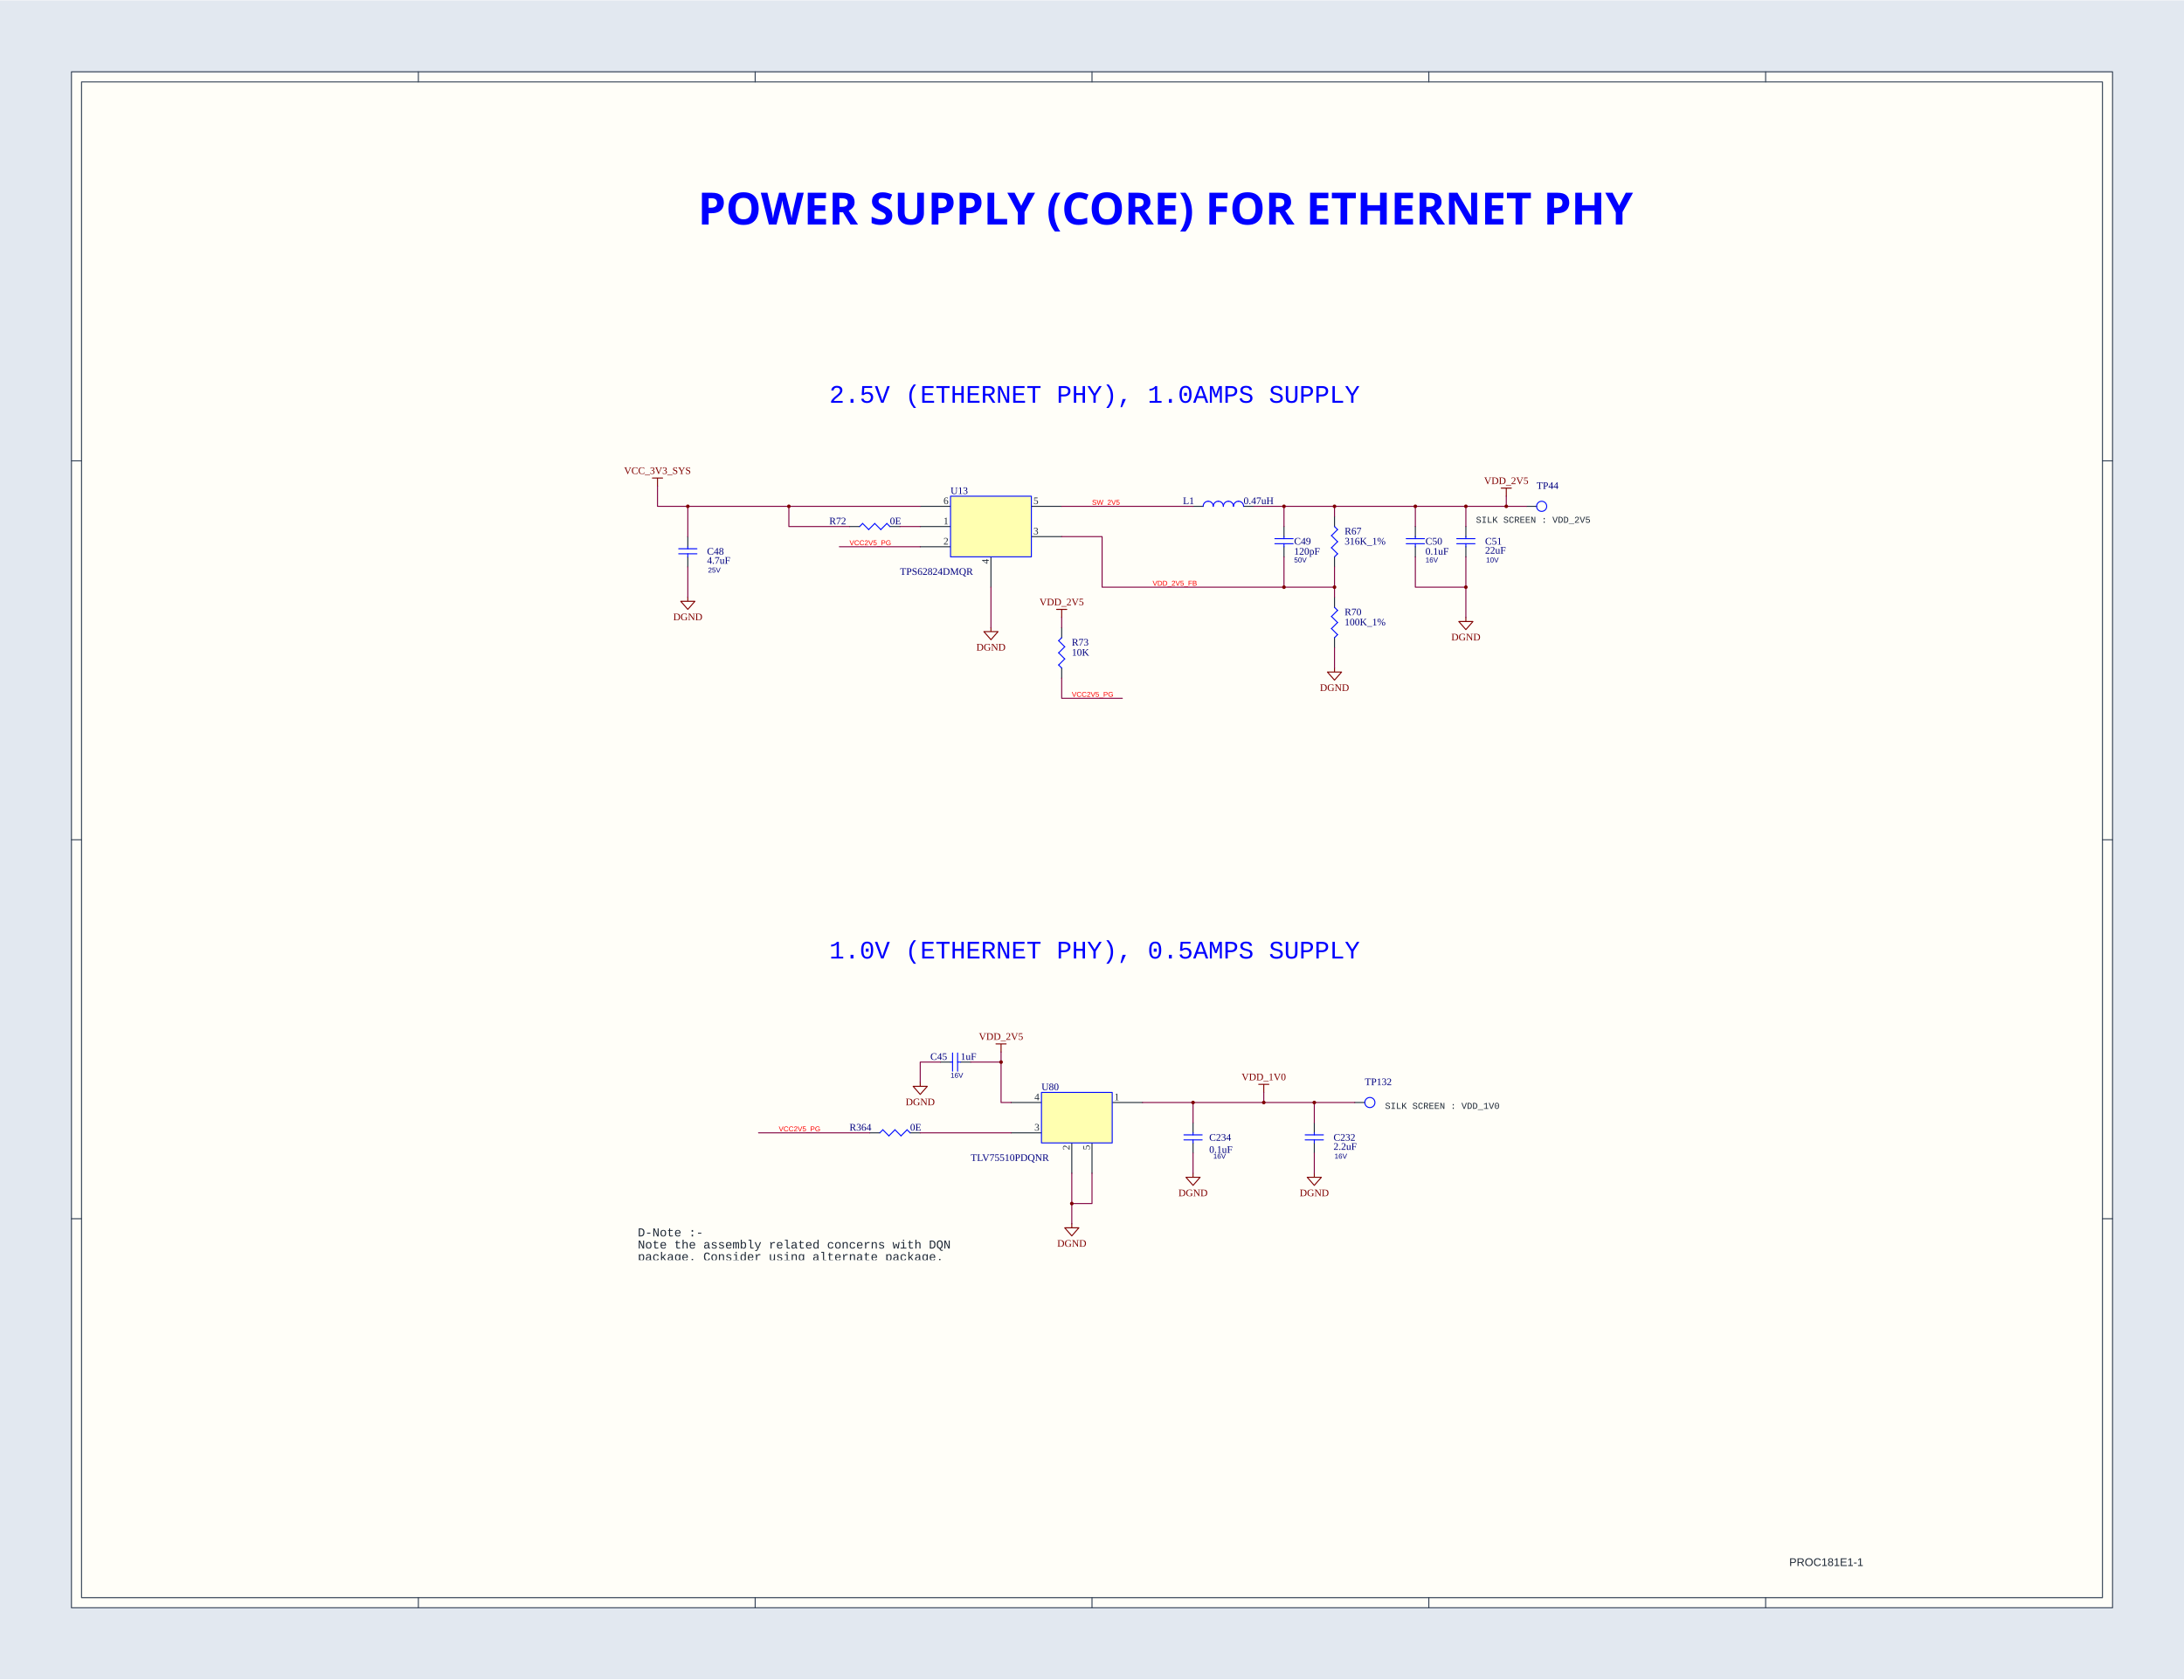
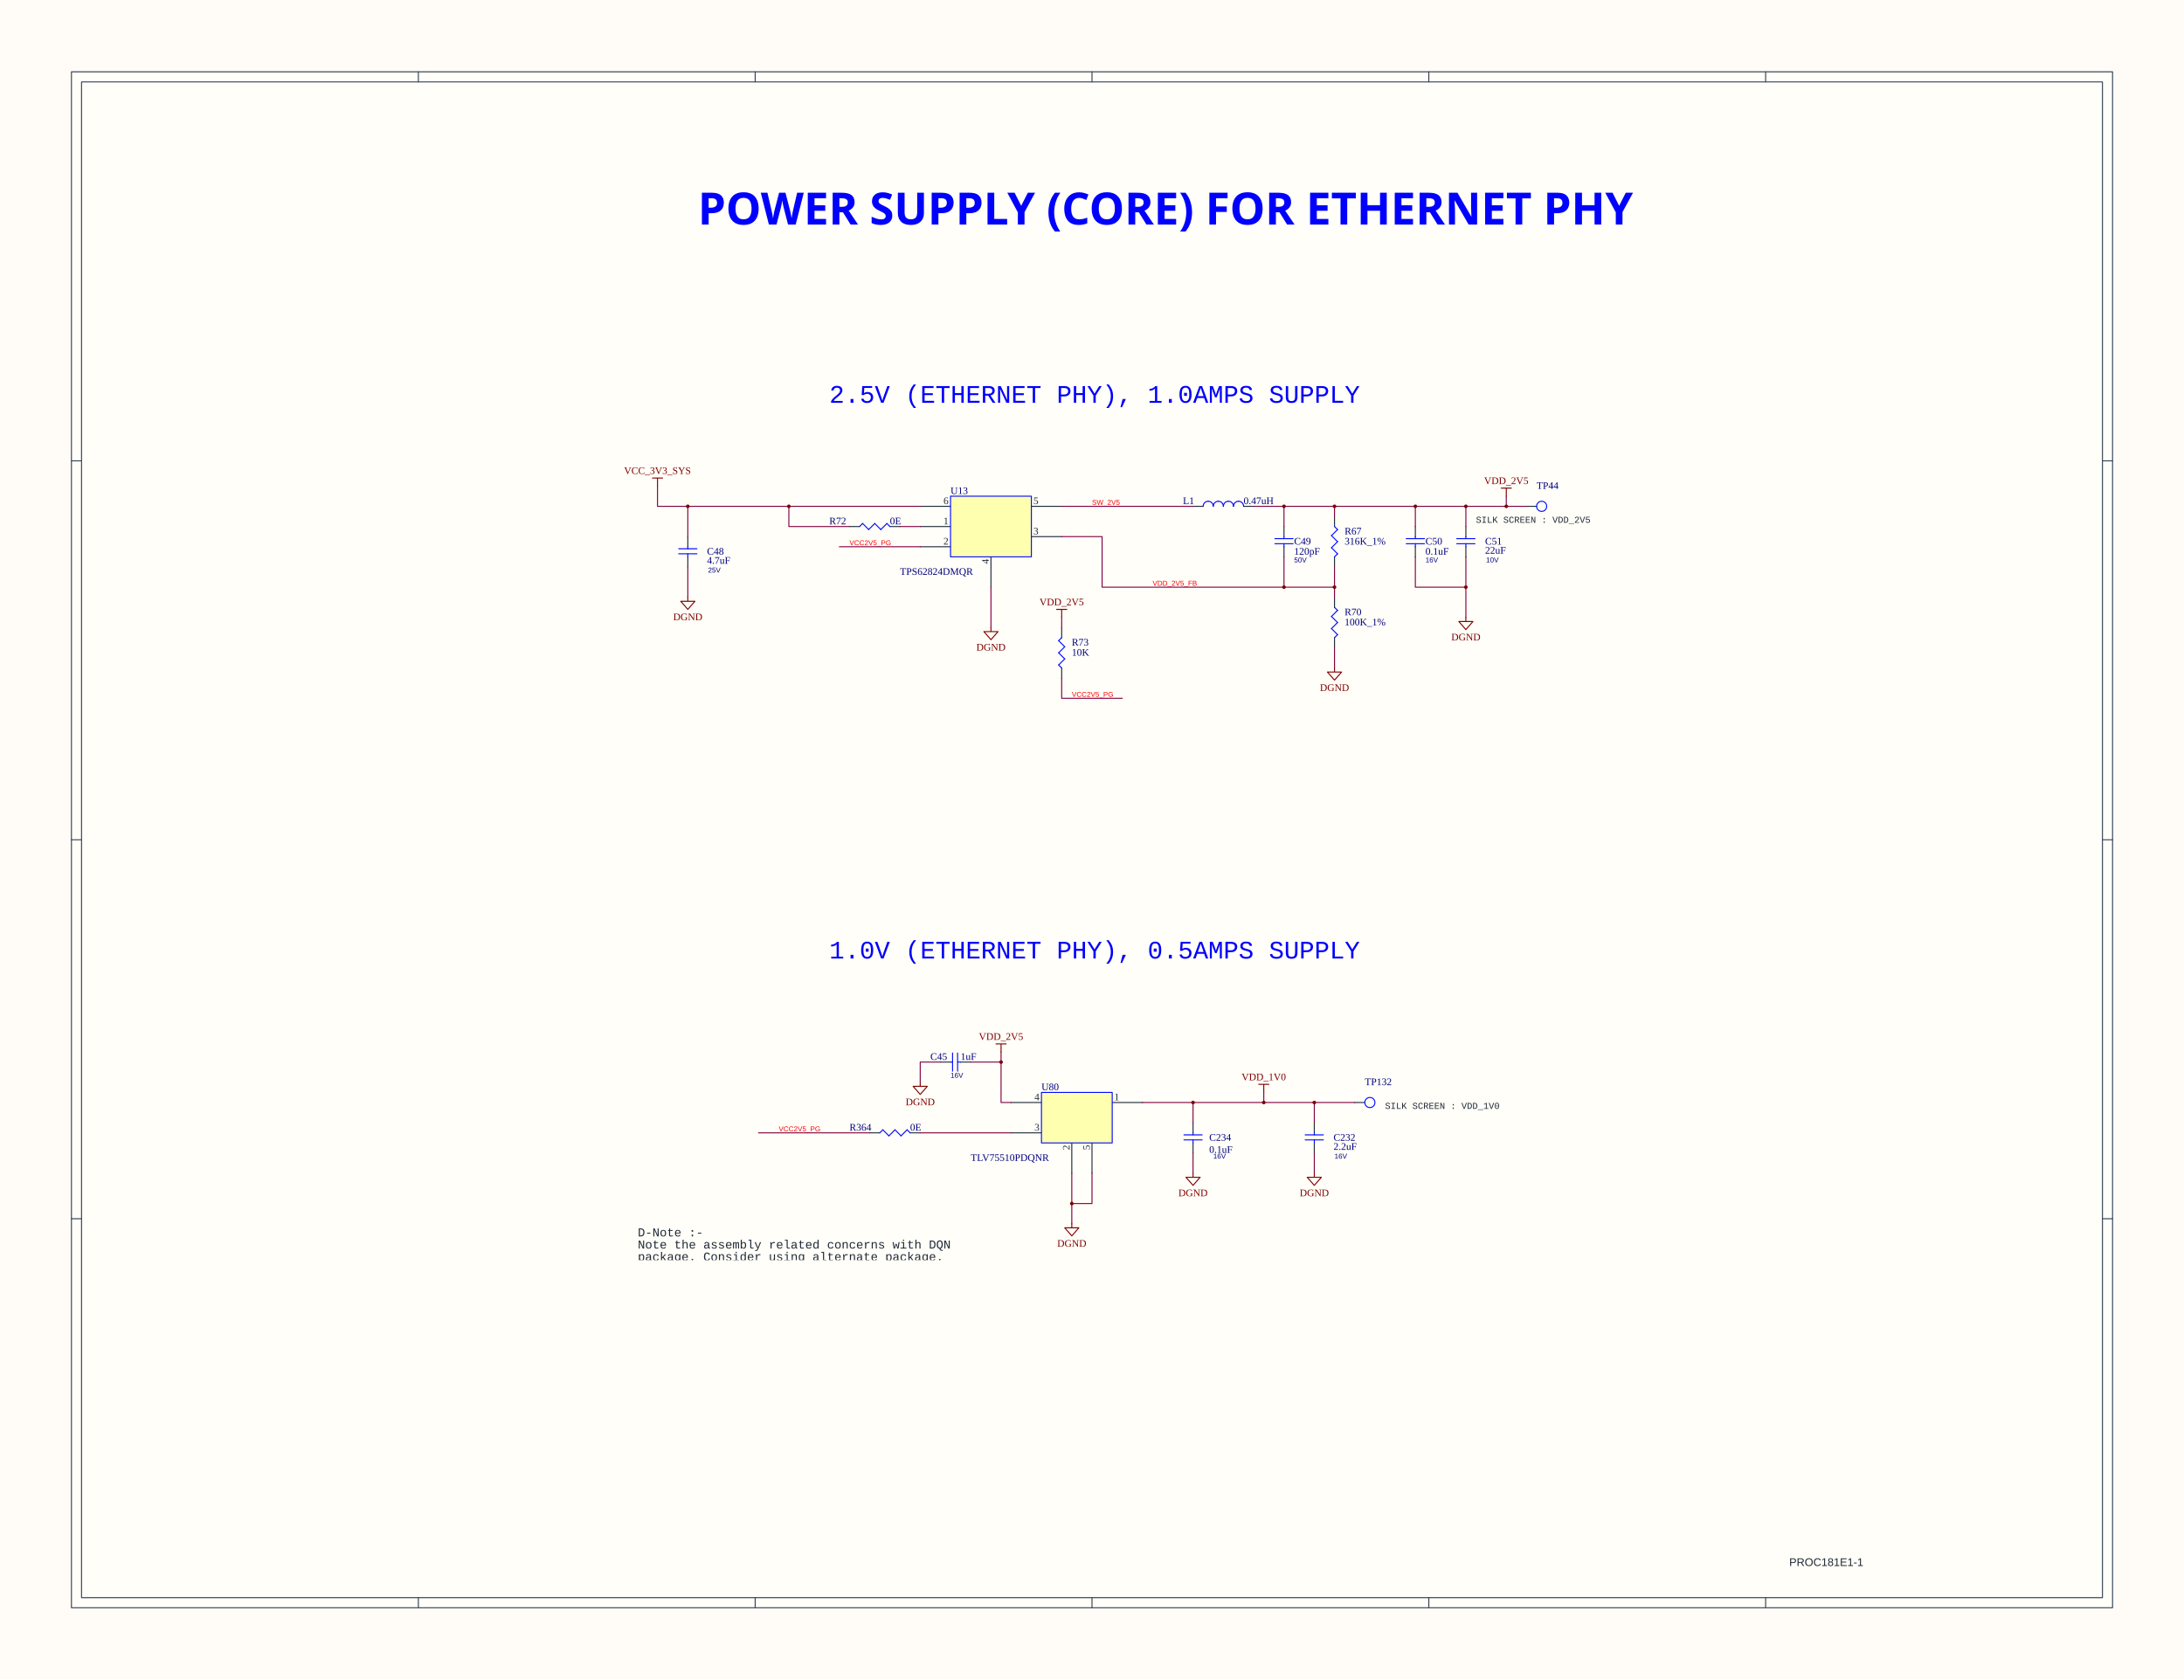
<svg xmlns="http://www.w3.org/2000/svg" width="1000" height="769" viewBox="0 0 2161.4 1661.4" role="img" aria-label="TI TMDS62LEVM Rev. B schematic sheet 34" class="altium-sheet" data-renderer="altiumts">
-   <rect width="100%" height="100%" fill="#e2e8f0" />
+   <rect width="100%" height="100%" fill="#fffcf8" />
  <g stroke-linecap="round" stroke-linejoin="round">
    <defs>
      <clipPath id="altium-sheet-paper">
        <rect x="70.7" y="70.7" width="2020" height="1520" />
      </clipPath>
    </defs>
    <g data-record="SheetBorder" fill="#fffef8" stroke="#334155" stroke-width="1">
      <rect x="70.7" y="70.7" width="2020" height="1520" />
      <rect x="80.7" y="80.7" width="2000" height="1500" fill="none" />
      <path d="M 414.033 70.7 V 80.7 M 414.033 1580.7 V 1590.7" />
      <path d="M 747.367 70.7 V 80.7 M 747.367 1580.7 V 1590.7" />
      <path d="M 1080.7 70.7 V 80.7 M 1080.7 1580.7 V 1590.7" />
      <path d="M 1414.033 70.7 V 80.7 M 1414.033 1580.7 V 1590.7" />
      <path d="M 1747.367 70.7 V 80.7 M 1747.367 1580.7 V 1590.7" />
      <path d="M 70.7 455.7 H 80.7 M 2080.7 455.7 H 2090.7" />
      <path d="M 70.7 830.7 H 80.7 M 2080.7 830.7 H 2090.7" />
      <path d="M 70.7 1205.7 H 80.7 M 2080.7 1205.7 H 2090.7" />
    </g>
    <g data-sheet-content="true" clip-path="url(#altium-sheet-paper)">
      <text data-record="25" x="0" y="0" fill="#ff0000" font-family="Arial" font-size="7" font-style="normal" font-weight="normal" text-decoration="none" text-anchor="start" dominant-baseline="text-after-edge" transform="translate(770.7 1120.7) rotate(0)">VCC2V5_PG</text>
      <text data-record="25" x="0" y="0" fill="#ff0000" font-family="Arial" font-size="7" font-style="normal" font-weight="normal" text-decoration="none" text-anchor="start" dominant-baseline="text-after-edge" transform="translate(1080.7 500.7) rotate(0)">SW_2V5</text>
      <text data-record="25" x="0" y="0" fill="#ff0000" font-family="Arial" font-size="7" font-style="normal" font-weight="normal" text-decoration="none" text-anchor="start" dominant-baseline="text-after-edge" transform="translate(1060.7 690.7) rotate(0)">VCC2V5_PG</text>
      <text data-record="25" x="0" y="0" fill="#ff0000" font-family="Arial" font-size="7" font-style="normal" font-weight="normal" text-decoration="none" text-anchor="start" dominant-baseline="text-after-edge" transform="translate(1140.7 580.7) rotate(0)">VDD_2V5_FB</text>
      <text data-record="25" x="0" y="0" fill="#ff0000" font-family="Arial" font-size="7" font-style="normal" font-weight="normal" text-decoration="none" text-anchor="start" dominant-baseline="text-after-edge" transform="translate(840.7 540.7) rotate(0)">VCC2V5_PG</text>
      <g data-record="2">
        <line x1="1270.7" y1="530.7" x2="1270.7" y2="520.7" stroke="#1f2937" stroke-width="1" />
      </g>
      <g data-record="2">
        <line x1="1270.7" y1="540.7" x2="1270.7" y2="550.7" stroke="#1f2937" stroke-width="1" />
      </g>
      <line data-record="13" x1="1270.7" y1="530.7" x2="1270.7" y2="532.7" stroke="#000bff" stroke-width="1" />
      <line data-record="13" x1="1261.7" y1="537.7" x2="1279.7" y2="537.7" stroke="#000bff" stroke-width="1" />
      <line data-record="13" x1="1261.7" y1="532.7" x2="1279.7" y2="532.7" stroke="#000bff" stroke-width="1" />
      <line data-record="13" x1="1270.7" y1="540.7" x2="1270.7" y2="537.7" stroke="#000bff" stroke-width="1" />
      <text data-record="41" x="0" y="0" fill="#000080" font-family="Arial" font-size="7" font-style="normal" font-weight="normal" text-decoration="none" text-anchor="start" dominant-baseline="text-after-edge" transform="translate(1280.7 557.7) rotate(0)">50V</text>
      <text data-record="34" x="0" y="0" fill="#000080" font-family="Times New Roman" font-size="10" font-style="normal" font-weight="normal" text-decoration="none" text-anchor="start" dominant-baseline="text-after-edge" transform="translate(1280.7 540.7) rotate(0)">C49</text>
      <text data-record="41" x="0" y="0" fill="#000080" font-family="Times New Roman" font-size="10" font-style="normal" font-weight="normal" text-decoration="none" text-anchor="start" dominant-baseline="text-after-edge" transform="translate(1280.7 550.7) rotate(0)">120pF</text>
      <g data-record="2">
        <line x1="1520.7" y1="500.7" x2="1510.7" y2="500.7" stroke="#1f2937" stroke-width="1" />
      </g>
      <ellipse data-record="8" cx="1525.7" cy="500.7" rx="5" ry="5" fill="none" stroke="#000bff" stroke-width="1" />
      <text data-record="34" x="0" y="0" fill="#000080" font-family="Times New Roman" font-size="10" font-style="normal" font-weight="normal" text-decoration="none" text-anchor="start" dominant-baseline="text-after-edge" transform="translate(1520.7 485.7) rotate(0)">TP44</text>
      <g data-record="2">
        <line x1="1400.7" y1="530.7" x2="1400.7" y2="520.7" stroke="#1f2937" stroke-width="1" />
      </g>
      <g data-record="2">
        <line x1="1400.7" y1="540.7" x2="1400.7" y2="550.7" stroke="#1f2937" stroke-width="1" />
      </g>
      <line data-record="13" x1="1400.7" y1="530.7" x2="1400.7" y2="532.7" stroke="#000bff" stroke-width="1" />
      <line data-record="13" x1="1391.7" y1="537.7" x2="1409.7" y2="537.7" stroke="#000bff" stroke-width="1" />
      <line data-record="13" x1="1391.7" y1="532.7" x2="1409.7" y2="532.7" stroke="#000bff" stroke-width="1" />
      <line data-record="13" x1="1400.7" y1="540.7" x2="1400.7" y2="537.7" stroke="#000bff" stroke-width="1" />
      <text data-record="41" x="0" y="0" fill="#000080" font-family="Arial" font-size="7" font-style="normal" font-weight="normal" text-decoration="none" text-anchor="start" dominant-baseline="text-after-edge" transform="translate(1410.7 557.7) rotate(0)">16V</text>
      <text data-record="34" x="0" y="0" fill="#000080" font-family="Times New Roman" font-size="10" font-style="normal" font-weight="normal" text-decoration="none" text-anchor="start" dominant-baseline="text-after-edge" transform="translate(1410.7 540.7) rotate(0)">C50</text>
      <text data-record="41" x="0" y="0" fill="#000080" font-family="Times New Roman" font-size="10" font-style="normal" font-weight="normal" text-decoration="none" text-anchor="start" dominant-baseline="text-after-edge" transform="translate(1410.7 550.7) rotate(0)">0.1uF</text>
      <g data-record="2">
        <line x1="1300.7" y1="1120.7" x2="1300.7" y2="1110.7" stroke="#1f2937" stroke-width="1" />
      </g>
      <g data-record="2">
        <line x1="1300.7" y1="1130.7" x2="1300.7" y2="1140.7" stroke="#1f2937" stroke-width="1" />
      </g>
      <line data-record="13" x1="1300.7" y1="1120.7" x2="1300.7" y2="1122.7" stroke="#000bff" stroke-width="1" />
      <line data-record="13" x1="1291.7" y1="1127.7" x2="1309.7" y2="1127.7" stroke="#000bff" stroke-width="1" />
      <line data-record="13" x1="1291.7" y1="1122.7" x2="1309.7" y2="1122.7" stroke="#000bff" stroke-width="1" />
      <line data-record="13" x1="1300.7" y1="1130.7" x2="1300.7" y2="1127.7" stroke="#000bff" stroke-width="1" />
      <text data-record="41" x="0" y="0" fill="#000080" font-family="Arial" font-size="7" font-style="normal" font-weight="normal" text-decoration="none" text-anchor="start" dominant-baseline="text-after-edge" transform="translate(1320.7 1147.7) rotate(0)">16V</text>
      <text data-record="34" x="0" y="0" fill="#000080" font-family="Times New Roman" font-size="10" font-style="normal" font-weight="normal" text-decoration="none" text-anchor="start" dominant-baseline="text-after-edge" transform="translate(1319.7 1130.7) rotate(0)">C232</text>
      <text data-record="41" x="0" y="0" fill="#000080" font-family="Times New Roman" font-size="10" font-style="normal" font-weight="normal" text-decoration="none" text-anchor="start" dominant-baseline="text-after-edge" transform="translate(1319.7 1139.7) rotate(0)">2.2uF</text>
      <g data-record="2">
        <line x1="1190.7" y1="500.7" x2="1180.7" y2="500.7" stroke="#1f2937" stroke-width="1" />
      </g>
      <g data-record="2">
        <line x1="1230.7" y1="500.7" x2="1240.7" y2="500.7" stroke="#1f2937" stroke-width="1" />
      </g>
      <polyline data-record="11" points="1195.7,495.7 1195.047,495.743 1194.406,495.87 1193.787,496.081 1193.2,496.37 1192.656,496.733 1192.165,497.164 1191.733,497.656 1191.37,498.2 1191.081,498.787 1190.87,499.406 1190.743,500.047 1190.7,500.7" fill="none" stroke="#0000ff" stroke-width="1" />
      <polyline data-record="11" points="1200.7,500.7 1200.657,500.047 1200.53,499.406 1200.319,498.787 1200.03,498.2 1199.667,497.656 1199.236,497.164 1198.744,496.733 1198.2,496.37 1197.613,496.081 1196.994,495.87 1196.353,495.743 1195.7,495.7" fill="none" stroke="#0000ff" stroke-width="1" />
      <polyline data-record="11" points="1205.7,495.7 1205.047,495.743 1204.406,495.87 1203.787,496.081 1203.2,496.37 1202.656,496.733 1202.165,497.164 1201.733,497.656 1201.37,498.2 1201.081,498.787 1200.87,499.406 1200.743,500.047 1200.7,500.7" fill="none" stroke="#0000ff" stroke-width="1" />
      <polyline data-record="11" points="1210.7,500.7 1210.657,500.047 1210.53,499.406 1210.319,498.787 1210.03,498.2 1209.667,497.656 1209.236,497.164 1208.744,496.733 1208.2,496.37 1207.613,496.081 1206.994,495.87 1206.353,495.743 1205.7,495.7" fill="none" stroke="#0000ff" stroke-width="1" />
      <polyline data-record="11" points="1215.7,495.7 1215.047,495.743 1214.406,495.87 1213.787,496.081 1213.2,496.37 1212.656,496.733 1212.165,497.164 1211.733,497.656 1211.37,498.2 1211.081,498.787 1210.87,499.406 1210.743,500.047 1210.7,500.7" fill="none" stroke="#0000ff" stroke-width="1" />
      <polyline data-record="11" points="1220.7,500.7 1220.657,500.047 1220.53,499.406 1220.319,498.787 1220.03,498.2 1219.667,497.656 1219.236,497.164 1218.744,496.733 1218.2,496.37 1217.613,496.081 1216.994,495.87 1216.353,495.743 1215.7,495.7" fill="none" stroke="#0000ff" stroke-width="1" />
      <polyline data-record="11" points="1225.7,495.7 1225.047,495.743 1224.406,495.87 1223.787,496.081 1223.2,496.37 1222.656,496.733 1222.165,497.164 1221.733,497.656 1221.37,498.2 1221.081,498.787 1220.87,499.406 1220.743,500.047 1220.7,500.7" fill="none" stroke="#0000ff" stroke-width="1" />
      <polyline data-record="11" points="1230.7,500.7 1230.657,500.047 1230.53,499.406 1230.319,498.787 1230.03,498.2 1229.667,497.656 1229.236,497.164 1228.744,496.733 1228.2,496.37 1227.613,496.081 1226.994,495.87 1226.353,495.743 1225.7,495.7" fill="none" stroke="#0000ff" stroke-width="1" />
      <text data-record="34" x="0" y="0" fill="#000080" font-family="Times New Roman" font-size="10" font-style="normal" font-weight="normal" text-decoration="none" text-anchor="start" dominant-baseline="text-after-edge" transform="translate(1170.7 500.7) rotate(0)">L1</text>
      <text data-record="41" x="0" y="0" fill="#000080" font-family="Times New Roman" font-size="10" font-style="normal" font-weight="normal" text-decoration="none" text-anchor="start" dominant-baseline="text-after-edge" transform="translate(1230.7 500.7) rotate(0)">0.47uH</text>
      <g data-record="2">
        <line x1="1180.7" y1="1120.7" x2="1180.7" y2="1110.7" stroke="#1f2937" stroke-width="1" />
      </g>
      <g data-record="2">
        <line x1="1180.7" y1="1130.7" x2="1180.7" y2="1140.7" stroke="#1f2937" stroke-width="1" />
      </g>
      <line data-record="13" x1="1180.7" y1="1120.7" x2="1180.7" y2="1122.7" stroke="#000bff" stroke-width="1" />
      <line data-record="13" x1="1171.7" y1="1127.7" x2="1189.7" y2="1127.7" stroke="#000bff" stroke-width="1" />
      <line data-record="13" x1="1171.7" y1="1122.7" x2="1189.7" y2="1122.7" stroke="#000bff" stroke-width="1" />
      <line data-record="13" x1="1180.7" y1="1130.7" x2="1180.7" y2="1127.7" stroke="#000bff" stroke-width="1" />
      <text data-record="41" x="0" y="0" fill="#000080" font-family="Arial" font-size="7" font-style="normal" font-weight="normal" text-decoration="none" text-anchor="start" dominant-baseline="text-after-edge" transform="translate(1200.7 1147.7) rotate(0)">16V</text>
      <text data-record="34" x="0" y="0" fill="#000080" font-family="Times New Roman" font-size="10" font-style="normal" font-weight="normal" text-decoration="none" text-anchor="start" dominant-baseline="text-after-edge" transform="translate(1196.7 1130.7) rotate(0)">C234</text>
      <text data-record="41" x="0" y="0" fill="#000080" font-family="Times New Roman" font-size="10" font-style="normal" font-weight="normal" text-decoration="none" text-anchor="start" dominant-baseline="text-after-edge" transform="translate(1196.7 1142.7) rotate(0)">0.1uF</text>
      <g data-record="2">
        <line x1="1350.7" y1="1090.7" x2="1340.7" y2="1090.7" stroke="#1f2937" stroke-width="1" />
      </g>
      <ellipse data-record="8" cx="1355.7" cy="1090.7" rx="5" ry="5" fill="none" stroke="#000bff" stroke-width="1" />
      <text data-record="34" x="0" y="0" fill="#000080" font-family="Times New Roman" font-size="10" font-style="normal" font-weight="normal" text-decoration="none" text-anchor="start" dominant-baseline="text-after-edge" transform="translate(1350.7 1075.7) rotate(0)">TP132</text>
      <g data-record="2">
        <line x1="870.7" y1="1120.7" x2="860.7" y2="1120.7" stroke="#1f2937" stroke-width="1" />
      </g>
      <g data-record="2">
        <line x1="900.7" y1="1120.7" x2="910.7" y2="1120.7" stroke="#1f2937" stroke-width="1" />
      </g>
      <line data-record="13" x1="870.7" y1="1120.7" x2="873.7" y2="1117.7" stroke="#000bff" stroke-width="1" />
      <line data-record="13" x1="873.7" y1="1117.7" x2="879.7" y2="1123.7" stroke="#000bff" stroke-width="1" />
      <line data-record="13" x1="879.7" y1="1123.7" x2="885.7" y2="1117.7" stroke="#000bff" stroke-width="1" />
      <line data-record="13" x1="885.7" y1="1117.7" x2="891.7" y2="1123.7" stroke="#000bff" stroke-width="1" />
      <line data-record="13" x1="891.7" y1="1123.7" x2="897.7" y2="1117.7" stroke="#000bff" stroke-width="1" />
      <line data-record="13" x1="897.7" y1="1117.7" x2="900.7" y2="1120.7" stroke="#000bff" stroke-width="1" />
      <text data-record="34" x="0" y="0" fill="#000080" font-family="Times New Roman" font-size="10" font-style="normal" font-weight="normal" text-decoration="none" text-anchor="start" dominant-baseline="text-after-edge" transform="translate(840.7 1120.7) rotate(0)">R364</text>
      <text data-record="41" x="0" y="0" fill="#000080" font-family="Times New Roman" font-size="10" font-style="normal" font-weight="normal" text-decoration="none" text-anchor="start" dominant-baseline="text-after-edge" transform="translate(900.7 1120.7) rotate(0)">0E</text>
      <g data-record="2">
        <line x1="940.7" y1="1050.7" x2="930.7" y2="1050.7" stroke="#1f2937" stroke-width="1" />
      </g>
      <g data-record="2">
        <line x1="950.7" y1="1050.7" x2="960.7" y2="1050.7" stroke="#1f2937" stroke-width="1" />
      </g>
      <line data-record="13" x1="940.7" y1="1050.7" x2="942.7" y2="1050.7" stroke="#000bff" stroke-width="1" />
      <line data-record="13" x1="947.7" y1="1059.7" x2="947.7" y2="1041.7" stroke="#000bff" stroke-width="1" />
      <line data-record="13" x1="942.7" y1="1059.7" x2="942.7" y2="1041.7" stroke="#000bff" stroke-width="1" />
      <line data-record="13" x1="950.7" y1="1050.7" x2="947.7" y2="1050.7" stroke="#000bff" stroke-width="1" />
      <text data-record="41" x="0" y="0" fill="#000080" font-family="Arial" font-size="7" font-style="normal" font-weight="normal" text-decoration="none" text-anchor="start" dominant-baseline="text-after-edge" transform="translate(940.7 1067.7) rotate(0)">16V</text>
      <text data-record="34" x="0" y="0" fill="#000080" font-family="Times New Roman" font-size="10" font-style="normal" font-weight="normal" text-decoration="none" text-anchor="start" dominant-baseline="text-after-edge" transform="translate(920.7 1050.7) rotate(0)">C45</text>
      <text data-record="41" x="0" y="0" fill="#000080" font-family="Times New Roman" font-size="10" font-style="normal" font-weight="normal" text-decoration="none" text-anchor="start" dominant-baseline="text-after-edge" transform="translate(950.7 1050.7) rotate(0)">1uF</text>
      <g data-record="2">
        <line x1="1450.7" y1="530.7" x2="1450.7" y2="520.7" stroke="#1f2937" stroke-width="1" />
      </g>
      <g data-record="2">
        <line x1="1450.7" y1="540.7" x2="1450.7" y2="550.7" stroke="#1f2937" stroke-width="1" />
      </g>
      <line data-record="13" x1="1450.7" y1="530.7" x2="1450.7" y2="532.7" stroke="#000bff" stroke-width="1" />
      <line data-record="13" x1="1441.7" y1="537.7" x2="1459.7" y2="537.7" stroke="#000bff" stroke-width="1" />
      <line data-record="13" x1="1441.7" y1="532.7" x2="1459.7" y2="532.7" stroke="#000bff" stroke-width="1" />
      <line data-record="13" x1="1450.7" y1="540.7" x2="1450.7" y2="537.7" stroke="#000bff" stroke-width="1" />
      <text data-record="41" x="0" y="0" fill="#000080" font-family="Arial" font-size="7" font-style="normal" font-weight="normal" text-decoration="none" text-anchor="start" dominant-baseline="text-after-edge" transform="translate(1470.7 557.7) rotate(0)">10V</text>
      <text data-record="34" x="0" y="0" fill="#000080" font-family="Times New Roman" font-size="10" font-style="normal" font-weight="normal" text-decoration="none" text-anchor="start" dominant-baseline="text-after-edge" transform="translate(1469.7 540.7) rotate(0)">C51</text>
      <text data-record="41" x="0" y="0" fill="#000080" font-family="Times New Roman" font-size="10" font-style="normal" font-weight="normal" text-decoration="none" text-anchor="start" dominant-baseline="text-after-edge" transform="translate(1469.7 549.7) rotate(0)">22uF</text>
      <g data-record="2">
        <line x1="1050.7" y1="660.7" x2="1050.7" y2="670.7" stroke="#1f2937" stroke-width="1" />
      </g>
      <g data-record="2">
        <line x1="1050.7" y1="630.7" x2="1050.7" y2="620.7" stroke="#1f2937" stroke-width="1" />
      </g>
      <line data-record="13" x1="1050.7" y1="660.7" x2="1047.7" y2="657.7" stroke="#000bff" stroke-width="1" />
      <line data-record="13" x1="1047.7" y1="657.7" x2="1053.7" y2="651.7" stroke="#000bff" stroke-width="1" />
      <line data-record="13" x1="1053.7" y1="651.7" x2="1047.7" y2="645.7" stroke="#000bff" stroke-width="1" />
      <line data-record="13" x1="1047.7" y1="645.7" x2="1053.7" y2="639.7" stroke="#000bff" stroke-width="1" />
      <line data-record="13" x1="1053.7" y1="639.7" x2="1047.7" y2="633.7" stroke="#000bff" stroke-width="1" />
      <line data-record="13" x1="1047.7" y1="633.7" x2="1050.7" y2="630.7" stroke="#000bff" stroke-width="1" />
      <text data-record="34" x="0" y="0" fill="#000080" font-family="Times New Roman" font-size="10" font-style="normal" font-weight="normal" text-decoration="none" text-anchor="start" dominant-baseline="text-after-edge" transform="translate(1060.7 640.7) rotate(0)">R73</text>
      <text data-record="41" x="0" y="0" fill="#000080" font-family="Times New Roman" font-size="10" font-style="normal" font-weight="normal" text-decoration="none" text-anchor="start" dominant-baseline="text-after-edge" transform="translate(1060.7 650.7) rotate(0)">10K</text>
      <g data-record="2">
        <line x1="1320.7" y1="600.7" x2="1320.7" y2="590.7" stroke="#1f2937" stroke-width="1" />
      </g>
      <g data-record="2">
        <line x1="1320.7" y1="630.7" x2="1320.7" y2="640.7" stroke="#1f2937" stroke-width="1" />
      </g>
      <line data-record="13" x1="1320.7" y1="600.7" x2="1323.7" y2="603.7" stroke="#000bff" stroke-width="1" />
      <line data-record="13" x1="1323.7" y1="603.7" x2="1317.7" y2="609.7" stroke="#000bff" stroke-width="1" />
      <line data-record="13" x1="1317.7" y1="609.7" x2="1323.7" y2="615.7" stroke="#000bff" stroke-width="1" />
      <line data-record="13" x1="1323.7" y1="615.7" x2="1317.7" y2="621.7" stroke="#000bff" stroke-width="1" />
      <line data-record="13" x1="1317.7" y1="621.7" x2="1323.7" y2="627.7" stroke="#000bff" stroke-width="1" />
      <line data-record="13" x1="1323.7" y1="627.7" x2="1320.7" y2="630.7" stroke="#000bff" stroke-width="1" />
      <text data-record="34" x="0" y="0" fill="#000080" font-family="Times New Roman" font-size="10" font-style="normal" font-weight="normal" text-decoration="none" text-anchor="start" dominant-baseline="text-after-edge" transform="translate(1330.7 610.7) rotate(0)">R70</text>
      <text data-record="41" x="0" y="0" fill="#000080" font-family="Times New Roman" font-size="10" font-style="normal" font-weight="normal" text-decoration="none" text-anchor="start" dominant-baseline="text-after-edge" transform="translate(1330.7 620.7) rotate(0)">100K_1%</text>
      <g data-record="2">
        <line x1="850.7" y1="520.7" x2="840.7" y2="520.7" stroke="#1f2937" stroke-width="1" />
      </g>
      <g data-record="2">
        <line x1="880.7" y1="520.7" x2="890.7" y2="520.7" stroke="#1f2937" stroke-width="1" />
      </g>
      <line data-record="13" x1="850.7" y1="520.7" x2="853.7" y2="517.7" stroke="#000bff" stroke-width="1" />
      <line data-record="13" x1="853.7" y1="517.7" x2="859.7" y2="523.7" stroke="#000bff" stroke-width="1" />
      <line data-record="13" x1="859.7" y1="523.7" x2="865.7" y2="517.7" stroke="#000bff" stroke-width="1" />
      <line data-record="13" x1="865.7" y1="517.7" x2="871.7" y2="523.7" stroke="#000bff" stroke-width="1" />
      <line data-record="13" x1="871.7" y1="523.7" x2="877.7" y2="517.7" stroke="#000bff" stroke-width="1" />
      <line data-record="13" x1="877.7" y1="517.7" x2="880.7" y2="520.7" stroke="#000bff" stroke-width="1" />
      <text data-record="34" x="0" y="0" fill="#000080" font-family="Times New Roman" font-size="10" font-style="normal" font-weight="normal" text-decoration="none" text-anchor="start" dominant-baseline="text-after-edge" transform="translate(820.7 520.7) rotate(0)">R72</text>
      <text data-record="41" x="0" y="0" fill="#000080" font-family="Times New Roman" font-size="10" font-style="normal" font-weight="normal" text-decoration="none" text-anchor="start" dominant-baseline="text-after-edge" transform="translate(880.7 520.7) rotate(0)">0E</text>
      <g data-record="2">
        <line x1="940.7" y1="520.7" x2="910.7" y2="520.7" stroke="#1f2937" stroke-width="1" />
        <text x="0" y="0" fill="#1f2937" font-family="Times New Roman" font-size="10" font-style="normal" font-weight="normal" text-decoration="none" text-anchor="end" dominant-baseline="text-after-edge" transform="translate(938.7 520.7) rotate(0)">1</text>
        <text x="0" y="0" fill="#1f2937" font-family="Times New Roman" font-size="10" font-style="normal" font-weight="normal" text-decoration="none" text-anchor="start" dominant-baseline="central" transform="translate(942.7 520.7) rotate(0)">EN</text>
      </g>
      <g data-record="2">
        <line x1="940.7" y1="540.7" x2="910.7" y2="540.7" stroke="#1f2937" stroke-width="1" />
        <text x="0" y="0" fill="#1f2937" font-family="Times New Roman" font-size="10" font-style="normal" font-weight="normal" text-decoration="none" text-anchor="end" dominant-baseline="text-after-edge" transform="translate(938.7 540.7) rotate(0)">2</text>
        <text x="0" y="0" fill="#1f2937" font-family="Times New Roman" font-size="10" font-style="normal" font-weight="normal" text-decoration="none" text-anchor="start" dominant-baseline="central" transform="translate(942.7 540.7) rotate(0)">PG</text>
      </g>
      <g data-record="2">
        <line x1="1020.7" y1="530.7" x2="1050.7" y2="530.7" stroke="#1f2937" stroke-width="1" />
        <text x="0" y="0" fill="#1f2937" font-family="Times New Roman" font-size="10" font-style="normal" font-weight="normal" text-decoration="none" text-anchor="start" dominant-baseline="text-after-edge" transform="translate(1022.7 530.7) rotate(0)">3</text>
        <text x="0" y="0" fill="#1f2937" font-family="Times New Roman" font-size="10" font-style="normal" font-weight="normal" text-decoration="none" text-anchor="end" dominant-baseline="central" transform="translate(1018.7 530.7) rotate(0)">FB</text>
      </g>
      <g data-record="2">
        <line x1="980.7" y1="550.7" x2="980.7" y2="580.7" stroke="#1f2937" stroke-width="1" />
        <text x="0" y="0" fill="#1f2937" font-family="Times New Roman" font-size="10" font-style="normal" font-weight="normal" text-decoration="none" text-anchor="end" dominant-baseline="text-after-edge" transform="translate(980.7 552.7) rotate(-90)">4</text>
        <text x="0" y="0" fill="#1f2937" font-family="Times New Roman" font-size="10" font-style="normal" font-weight="normal" text-decoration="none" text-anchor="start" dominant-baseline="central" transform="translate(980.7 548.7) rotate(-90)">GND</text>
      </g>
      <g data-record="2">
        <line x1="1020.7" y1="500.7" x2="1050.7" y2="500.7" stroke="#1f2937" stroke-width="1" />
        <text x="0" y="0" fill="#1f2937" font-family="Times New Roman" font-size="10" font-style="normal" font-weight="normal" text-decoration="none" text-anchor="start" dominant-baseline="text-after-edge" transform="translate(1022.7 500.7) rotate(0)">5</text>
        <text x="0" y="0" fill="#1f2937" font-family="Times New Roman" font-size="10" font-style="normal" font-weight="normal" text-decoration="none" text-anchor="end" dominant-baseline="central" transform="translate(1018.7 500.7) rotate(0)">SW</text>
      </g>
      <g data-record="2">
        <line x1="940.7" y1="500.7" x2="910.7" y2="500.7" stroke="#1f2937" stroke-width="1" />
        <text x="0" y="0" fill="#1f2937" font-family="Times New Roman" font-size="10" font-style="normal" font-weight="normal" text-decoration="none" text-anchor="end" dominant-baseline="text-after-edge" transform="translate(938.7 500.7) rotate(0)">6</text>
        <text x="0" y="0" fill="#1f2937" font-family="Times New Roman" font-size="10" font-style="normal" font-weight="normal" text-decoration="none" text-anchor="start" dominant-baseline="central" transform="translate(942.7 500.7) rotate(0)">VIN</text>
      </g>
      <rect data-record="14" x="940.7" y="490.7" width="80" height="60" rx="0" fill="#ffffb0" stroke="#000bff" stroke-width="1" />
      <text data-record="34" x="0" y="0" fill="#000080" font-family="Times New Roman" font-size="10" font-style="normal" font-weight="normal" text-decoration="none" text-anchor="start" dominant-baseline="text-after-edge" transform="translate(940.7 490.7) rotate(0)">U13</text>
      <text data-record="41" x="0" y="0" fill="#000080" font-family="Times New Roman" font-size="10" font-style="normal" font-weight="normal" text-decoration="none" text-anchor="start" dominant-baseline="text-after-edge" transform="translate(890.7 570.7) rotate(0)">TPS62824DMQR</text>
      <g data-record="2">
        <line x1="680.7" y1="540.7" x2="680.7" y2="530.7" stroke="#1f2937" stroke-width="1" />
      </g>
      <g data-record="2">
        <line x1="680.7" y1="550.7" x2="680.7" y2="560.7" stroke="#1f2937" stroke-width="1" />
      </g>
      <line data-record="13" x1="680.7" y1="540.7" x2="680.7" y2="542.7" stroke="#000bff" stroke-width="1" />
      <line data-record="13" x1="671.7" y1="547.7" x2="689.7" y2="547.7" stroke="#000bff" stroke-width="1" />
      <line data-record="13" x1="671.7" y1="542.7" x2="689.7" y2="542.7" stroke="#000bff" stroke-width="1" />
      <line data-record="13" x1="680.7" y1="550.7" x2="680.7" y2="547.7" stroke="#000bff" stroke-width="1" />
      <text data-record="41" x="0" y="0" fill="#000080" font-family="Arial" font-size="7" font-style="normal" font-weight="normal" text-decoration="none" text-anchor="start" dominant-baseline="text-after-edge" transform="translate(700.7 567.7) rotate(0)">25V</text>
      <text data-record="34" x="0" y="0" fill="#000080" font-family="Times New Roman" font-size="10" font-style="normal" font-weight="normal" text-decoration="none" text-anchor="start" dominant-baseline="text-after-edge" transform="translate(699.7 550.7) rotate(0)">C48</text>
      <text data-record="41" x="0" y="0" fill="#000080" font-family="Times New Roman" font-size="10" font-style="normal" font-weight="normal" text-decoration="none" text-anchor="start" dominant-baseline="text-after-edge" transform="translate(699.7 559.7) rotate(0)">4.7uF</text>
      <g data-record="2">
        <line x1="1100.7" y1="1090.7" x2="1130.7" y2="1090.7" stroke="#1f2937" stroke-width="1" />
        <text x="0" y="0" fill="#1f2937" font-family="Times New Roman" font-size="10" font-style="normal" font-weight="normal" text-decoration="none" text-anchor="start" dominant-baseline="text-after-edge" transform="translate(1102.7 1090.7) rotate(0)">1</text>
        <text x="0" y="0" fill="#1f2937" font-family="Times New Roman" font-size="10" font-style="normal" font-weight="normal" text-decoration="none" text-anchor="end" dominant-baseline="central" transform="translate(1098.7 1090.7) rotate(0)">OUT</text>
      </g>
      <g data-record="2">
        <line x1="1060.7" y1="1130.7" x2="1060.7" y2="1160.7" stroke="#1f2937" stroke-width="1" />
        <text x="0" y="0" fill="#1f2937" font-family="Times New Roman" font-size="10" font-style="normal" font-weight="normal" text-decoration="none" text-anchor="end" dominant-baseline="text-after-edge" transform="translate(1060.7 1132.7) rotate(-90)">2</text>
        <text x="0" y="0" fill="#1f2937" font-family="Times New Roman" font-size="10" font-style="normal" font-weight="normal" text-decoration="none" text-anchor="start" dominant-baseline="central" transform="translate(1060.7 1128.7) rotate(-90)">GND</text>
      </g>
      <g data-record="2">
        <line x1="1030.7" y1="1120.7" x2="1000.7" y2="1120.7" stroke="#1f2937" stroke-width="1" />
        <text x="0" y="0" fill="#1f2937" font-family="Times New Roman" font-size="10" font-style="normal" font-weight="normal" text-decoration="none" text-anchor="end" dominant-baseline="text-after-edge" transform="translate(1028.7 1120.7) rotate(0)">3</text>
        <text x="0" y="0" fill="#1f2937" font-family="Times New Roman" font-size="10" font-style="normal" font-weight="normal" text-decoration="none" text-anchor="start" dominant-baseline="central" transform="translate(1032.7 1120.7) rotate(0)">EN</text>
      </g>
      <g data-record="2">
        <line x1="1030.7" y1="1090.7" x2="1000.7" y2="1090.7" stroke="#1f2937" stroke-width="1" />
        <text x="0" y="0" fill="#1f2937" font-family="Times New Roman" font-size="10" font-style="normal" font-weight="normal" text-decoration="none" text-anchor="end" dominant-baseline="text-after-edge" transform="translate(1028.7 1090.7) rotate(0)">4</text>
        <text x="0" y="0" fill="#1f2937" font-family="Times New Roman" font-size="10" font-style="normal" font-weight="normal" text-decoration="none" text-anchor="start" dominant-baseline="central" transform="translate(1032.7 1090.7) rotate(0)">IN</text>
      </g>
      <g data-record="2">
        <line x1="1080.7" y1="1130.7" x2="1080.7" y2="1160.7" stroke="#1f2937" stroke-width="1" />
        <text x="0" y="0" fill="#1f2937" font-family="Times New Roman" font-size="10" font-style="normal" font-weight="normal" text-decoration="none" text-anchor="end" dominant-baseline="text-after-edge" transform="translate(1080.7 1132.7) rotate(-90)">5</text>
        <text x="0" y="0" fill="#1f2937" font-family="Times New Roman" font-size="10" font-style="normal" font-weight="normal" text-decoration="none" text-anchor="start" dominant-baseline="central" transform="translate(1080.7 1128.7) rotate(-90)">EP</text>
      </g>
      <rect data-record="14" x="1030.7" y="1080.7" width="70" height="50" rx="0" fill="#ffffb0" stroke="#000bff" stroke-width="1" />
      <text data-record="34" x="0" y="0" fill="#000080" font-family="Times New Roman" font-size="10" font-style="normal" font-weight="normal" text-decoration="none" text-anchor="start" dominant-baseline="text-after-edge" transform="translate(1030.7 1080.7) rotate(0)">U80</text>
      <text data-record="41" x="0" y="0" fill="#000080" font-family="Times New Roman" font-size="10" font-style="normal" font-weight="normal" text-decoration="none" text-anchor="start" dominant-baseline="text-after-edge" transform="translate(960.7 1150.7) rotate(0)">TLV75510PDQNR</text>
      <g data-record="2">
        <line x1="1320.7" y1="520.7" x2="1320.7" y2="510.7" stroke="#1f2937" stroke-width="1" />
      </g>
      <g data-record="2">
        <line x1="1320.7" y1="550.7" x2="1320.7" y2="560.7" stroke="#1f2937" stroke-width="1" />
      </g>
      <line data-record="13" x1="1320.7" y1="520.7" x2="1323.7" y2="523.7" stroke="#000bff" stroke-width="1" />
      <line data-record="13" x1="1323.7" y1="523.7" x2="1317.7" y2="529.7" stroke="#000bff" stroke-width="1" />
      <line data-record="13" x1="1317.7" y1="529.7" x2="1323.7" y2="535.7" stroke="#000bff" stroke-width="1" />
      <line data-record="13" x1="1323.7" y1="535.7" x2="1317.7" y2="541.7" stroke="#000bff" stroke-width="1" />
      <line data-record="13" x1="1317.7" y1="541.7" x2="1323.7" y2="547.7" stroke="#000bff" stroke-width="1" />
      <line data-record="13" x1="1323.7" y1="547.7" x2="1320.7" y2="550.7" stroke="#000bff" stroke-width="1" />
      <text data-record="34" x="0" y="0" fill="#000080" font-family="Times New Roman" font-size="10" font-style="normal" font-weight="normal" text-decoration="none" text-anchor="start" dominant-baseline="text-after-edge" transform="translate(1330.7 530.7) rotate(0)">R67</text>
      <text data-record="41" x="0" y="0" fill="#000080" font-family="Times New Roman" font-size="10" font-style="normal" font-weight="normal" text-decoration="none" text-anchor="start" dominant-baseline="text-after-edge" transform="translate(1330.7 540.7) rotate(0)">316K_1%</text>
      <g data-record="17">
        <path d="M 1300.7 1160.7 L 1300.7 1164.7 M 1307.7 1164.7 L 1293.7 1164.7 L 1300.7 1172.7 Z" fill="none" stroke="#800000" stroke-width="1" />
        <text x="1300.7" y="1176.7" text-anchor="middle" dominant-baseline="hanging" fill="#800000" font-family="Times New Roman" font-size="10" font-style="normal" font-weight="normal" text-decoration="none">DGND</text>
      </g>
      <g data-record="17">
        <path d="M 1060.7 1210.7 L 1060.7 1214.7 M 1067.7 1214.7 L 1053.7 1214.7 L 1060.7 1222.7 Z" fill="none" stroke="#800000" stroke-width="1" />
        <text x="1060.7" y="1226.7" text-anchor="middle" dominant-baseline="hanging" fill="#800000" font-family="Times New Roman" font-size="10" font-style="normal" font-weight="normal" text-decoration="none">DGND</text>
      </g>
      <g data-record="17">
        <path d="M 910.7 1070.7 L 910.7 1074.7 M 917.7 1074.7 L 903.7 1074.7 L 910.7 1082.7 Z" fill="none" stroke="#800000" stroke-width="1" />
        <text x="910.7" y="1086.7" text-anchor="middle" dominant-baseline="hanging" fill="#800000" font-family="Times New Roman" font-size="10" font-style="normal" font-weight="normal" text-decoration="none">DGND</text>
      </g>
      <g data-record="17">
        <path d="M 1250.7 1080.7 L 1250.7 1072.7 M 1245.7 1072.7 L 1255.7 1072.7" fill="none" stroke="#800000" stroke-width="1" />
        <text x="1250.7" y="1068.7" text-anchor="middle" dominant-baseline="auto" fill="#800000" font-family="Times New Roman" font-size="10" font-style="normal" font-weight="normal" text-decoration="none">VDD_1V0</text>
      </g>
      <g data-record="17">
        <path d="M 1180.7 1160.7 L 1180.7 1164.7 M 1187.7 1164.7 L 1173.7 1164.7 L 1180.7 1172.7 Z" fill="none" stroke="#800000" stroke-width="1" />
        <text x="1180.7" y="1176.7" text-anchor="middle" dominant-baseline="hanging" fill="#800000" font-family="Times New Roman" font-size="10" font-style="normal" font-weight="normal" text-decoration="none">DGND</text>
      </g>
      <g data-record="17">
        <path d="M 650.7 480.7 L 650.7 472.7 M 645.7 472.7 L 655.7 472.7" fill="none" stroke="#800000" stroke-width="1" />
        <text x="650.7" y="468.7" text-anchor="middle" dominant-baseline="auto" fill="#800000" font-family="Times New Roman" font-size="10" font-style="normal" font-weight="normal" text-decoration="none">VCC_3V3_SYS</text>
      </g>
      <g data-record="17">
        <path d="M 1050.7 610.7 L 1050.7 602.7 M 1045.7 602.7 L 1055.7 602.7" fill="none" stroke="#800000" stroke-width="1" />
        <text x="1050.7" y="598.7" text-anchor="middle" dominant-baseline="auto" fill="#800000" font-family="Times New Roman" font-size="10" font-style="normal" font-weight="normal" text-decoration="none">VDD_2V5</text>
      </g>
      <g data-record="17">
        <path d="M 680.7 590.7 L 680.7 594.7 M 687.7 594.7 L 673.7 594.7 L 680.7 602.7 Z" fill="none" stroke="#800000" stroke-width="1" />
        <text x="680.7" y="606.7" text-anchor="middle" dominant-baseline="hanging" fill="#800000" font-family="Times New Roman" font-size="10" font-style="normal" font-weight="normal" text-decoration="none">DGND</text>
      </g>
      <g data-record="17">
        <path d="M 980.7 620.7 L 980.7 624.7 M 987.7 624.7 L 973.7 624.7 L 980.7 632.7 Z" fill="none" stroke="#800000" stroke-width="1" />
        <text x="980.7" y="636.7" text-anchor="middle" dominant-baseline="hanging" fill="#800000" font-family="Times New Roman" font-size="10" font-style="normal" font-weight="normal" text-decoration="none">DGND</text>
      </g>
      <g data-record="17">
        <path d="M 1450.7 610.7 L 1450.7 614.7 M 1457.7 614.7 L 1443.7 614.7 L 1450.7 622.7 Z" fill="none" stroke="#800000" stroke-width="1" />
        <text x="1450.7" y="626.7" text-anchor="middle" dominant-baseline="hanging" fill="#800000" font-family="Times New Roman" font-size="10" font-style="normal" font-weight="normal" text-decoration="none">DGND</text>
      </g>
      <g data-record="17">
        <path d="M 1490.7 490.7 L 1490.7 482.7 M 1485.7 482.7 L 1495.7 482.7" fill="none" stroke="#800000" stroke-width="1" />
        <text x="1490.7" y="478.7" text-anchor="middle" dominant-baseline="auto" fill="#800000" font-family="Times New Roman" font-size="10" font-style="normal" font-weight="normal" text-decoration="none">VDD_2V5</text>
      </g>
      <g data-record="17">
        <path d="M 1320.7 660.7 L 1320.7 664.7 M 1327.7 664.7 L 1313.7 664.7 L 1320.7 672.7 Z" fill="none" stroke="#800000" stroke-width="1" />
        <text x="1320.7" y="676.7" text-anchor="middle" dominant-baseline="hanging" fill="#800000" font-family="Times New Roman" font-size="10" font-style="normal" font-weight="normal" text-decoration="none">DGND</text>
      </g>
      <g data-record="17">
        <path d="M 990.7 1040.7 L 990.7 1032.7 M 985.7 1032.7 L 995.7 1032.7" fill="none" stroke="#800000" stroke-width="1" />
        <text x="990.7" y="1028.7" text-anchor="middle" dominant-baseline="auto" fill="#800000" font-family="Times New Roman" font-size="10" font-style="normal" font-weight="normal" text-decoration="none">VDD_2V5</text>
      </g>
      <text data-record="4" x="0" y="0" fill="#1f2937" font-family="Arial" font-size="11" font-style="normal" font-weight="normal" text-decoration="none" text-anchor="start" dominant-baseline="text-after-edge" transform="translate(1770.7 1551.7) rotate(0)">PROC181E1-1</text>
      <text data-record="4" x="0" y="0" fill="#0000ff" font-family="Courier New" font-size="25" font-style="normal" font-weight="normal" text-decoration="none" text-anchor="start" dominant-baseline="text-after-edge" transform="translate(820.7 955.7) rotate(0)">1.0V (ETHERNET PHY), 0.5AMPS SUPPLY</text>
      <text data-record="4" x="0" y="0" fill="#1f2937" font-family="Courier New" font-size="9" font-style="normal" font-weight="normal" text-decoration="none" text-anchor="start" dominant-baseline="text-after-edge" transform="translate(1370.7 1099.7) rotate(0)">SILK SCREEN : VDD_1V0</text>
      <text data-record="4" x="0" y="0" fill="#0000ff" font-family="Calibri" font-size="44" font-style="normal" font-weight="bold" text-decoration="none" text-anchor="start" dominant-baseline="text-after-edge" transform="translate(690.7 234.7) rotate(0)">POWER SUPPLY (CORE) FOR ETHERNET PHY</text>
      <text data-record="4" x="0" y="0" fill="#0000ff" font-family="Courier New" font-size="25" font-style="normal" font-weight="normal" text-decoration="none" text-anchor="start" dominant-baseline="text-after-edge" transform="translate(820.7 405.7) rotate(0)">2.5V (ETHERNET PHY), 1.0AMPS SUPPLY</text>
      <text data-record="4" x="0" y="0" fill="#1f2937" font-family="Courier New" font-size="9" font-style="normal" font-weight="normal" text-decoration="none" text-anchor="start" dominant-baseline="text-after-edge" transform="translate(1460.7 519.7) rotate(0)">SILK SCREEN : VDD_2V5</text>
      <g data-record="28">
        <defs>
          <clipPath id="altium-text-frame-MHGSTXOQ">
            <rect x="630.7" y="1210.7" width="360" height="36" />
          </clipPath>
        </defs>
        <text x="631.2" y="1223.2" fill="#1f2937" text-anchor="start" font-family="Courier New" font-size="12" font-style="normal" font-weight="normal" text-decoration="none" clip-path="url(#altium-text-frame-MHGSTXOQ)">
          <tspan x="631.2" dy="0">D-Note :- </tspan>
          <tspan x="631.2" dy="12">Note the assembly related concerns with DQN</tspan>
          <tspan x="631.2" dy="12">package. Consider using alternate package.</tspan>
        </text>
      </g>
      <polyline data-record="27" points="1300.7,1160.7 1300.7,1140.7" fill="none" stroke="#800040" stroke-width="1" />
      <polyline data-record="27" points="1000.7,1120.7 910.7,1120.7" fill="none" stroke="#800040" stroke-width="1" />
      <polyline data-record="27" points="1060.7,1190.7 1060.7,1160.7" fill="none" stroke="#800040" stroke-width="1" />
      <polyline data-record="27" points="1180.7,1110.7 1180.7,1090.7" fill="none" stroke="#800040" stroke-width="1" />
      <polyline data-record="27" points="1180.7,1160.7 1180.7,1140.7" fill="none" stroke="#800040" stroke-width="1" />
      <polyline data-record="27" points="860.7,1120.7 750.7,1120.7" fill="none" stroke="#800040" stroke-width="1" />
      <polyline data-record="27" points="1300.7,1090.7 1250.7,1090.7" fill="none" stroke="#800040" stroke-width="1" />
      <polyline data-record="27" points="680.7,590.7 680.7,560.7" fill="none" stroke="#800040" stroke-width="1" />
      <polyline data-record="27" points="980.7,620.7 980.7,580.7" fill="none" stroke="#800040" stroke-width="1" />
      <polyline data-record="27" points="1180.7,500.7 1050.7,500.7" fill="none" stroke="#800040" stroke-width="1" />
      <polyline data-record="27" points="1490.7,500.7 1490.7,490.7" fill="none" stroke="#800040" stroke-width="1" />
      <polyline data-record="27" points="1320.7,640.7 1320.7,660.7" fill="none" stroke="#800040" stroke-width="1" />
      <polyline data-record="27" points="1050.7,620.7 1050.7,610.7" fill="none" stroke="#800040" stroke-width="1" />
      <polyline data-record="27" points="910.7,540.7 830.7,540.7" fill="none" stroke="#800040" stroke-width="1" />
      <polyline data-record="27" points="910.7,520.7 890.7,520.7" fill="none" stroke="#800040" stroke-width="1" />
      <polyline data-record="27" points="1450.7,500.7 1450.7,520.7" fill="none" stroke="#800040" stroke-width="1" />
      <polyline data-record="27" points="1320.7,500.7 1270.7,500.7" fill="none" stroke="#800040" stroke-width="1" />
      <polyline data-record="27" points="1320.7,580.7 1270.7,580.7" fill="none" stroke="#800040" stroke-width="1" />
      <polyline data-record="27" points="780.7,500.7 680.7,500.7" fill="none" stroke="#800040" stroke-width="1" />
      <polyline data-record="27" points="1300.7,1110.7 1300.7,1090.7 1340.7,1090.7" fill="none" stroke="#800040" stroke-width="1" />
      <polyline data-record="27" points="1060.7,1210.7 1060.7,1190.7 1080.7,1190.7 1080.7,1160.7" fill="none" stroke="#800040" stroke-width="1" />
      <polyline data-record="27" points="960.7,1050.7 990.7,1050.7 990.7,1040.7" fill="none" stroke="#800040" stroke-width="1" />
      <polyline data-record="27" points="910.7,1070.7 910.7,1050.7 930.7,1050.7" fill="none" stroke="#800040" stroke-width="1" />
      <polyline data-record="27" points="1000.7,1090.7 990.7,1090.7 990.7,1050.7" fill="none" stroke="#800040" stroke-width="1" />
      <polyline data-record="27" points="1130.7,1090.7 1180.7,1090.7 1250.7,1090.7 1250.7,1080.7" fill="none" stroke="#800040" stroke-width="1" />
      <polyline data-record="27" points="1450.7,580.7 1400.7,580.7 1400.7,550.7" fill="none" stroke="#800040" stroke-width="1" />
      <polyline data-record="27" points="680.7,530.7 680.7,500.7 650.7,500.7 650.7,480.7" fill="none" stroke="#800040" stroke-width="1" />
      <polyline data-record="27" points="1270.7,520.7 1270.7,500.7 1240.7,500.7" fill="none" stroke="#800040" stroke-width="1" />
      <polyline data-record="27" points="1400.7,500.7 1320.7,500.7 1320.7,510.7" fill="none" stroke="#800040" stroke-width="1" />
      <polyline data-record="27" points="1050.7,670.7 1050.7,690.7 1110.7,690.7" fill="none" stroke="#800040" stroke-width="1" />
      <polyline data-record="27" points="1270.7,550.7 1270.7,580.7 1090.7,580.7 1090.7,530.7 1050.7,530.7" fill="none" stroke="#800040" stroke-width="1" />
      <polyline data-record="27" points="840.7,520.7 780.7,520.7 780.7,500.7 910.7,500.7" fill="none" stroke="#800040" stroke-width="1" />
      <polyline data-record="27" points="1320.7,590.7 1320.7,580.7 1320.7,560.7" fill="none" stroke="#800040" stroke-width="1" />
      <polyline data-record="27" points="1510.7,500.7 1490.7,500.7 1450.7,500.7 1400.7,500.7 1400.7,520.7" fill="none" stroke="#800040" stroke-width="1" />
      <polyline data-record="27" points="1450.7,610.7 1450.7,580.7 1450.7,550.7" fill="none" stroke="#800040" stroke-width="1" />
      <circle data-record="29" cx="680.7" cy="500.7" r="1.8" fill="#800000" />
      <circle data-record="29" cx="780.7" cy="500.7" r="1.8" fill="#800000" />
      <circle data-record="29" cx="990.7" cy="1050.7" r="1.8" fill="#800000" />
      <circle data-record="29" cx="1060.7" cy="1190.7" r="1.8" fill="#800000" />
      <circle data-record="29" cx="1180.7" cy="1090.7" r="1.8" fill="#800000" />
      <circle data-record="29" cx="1250.7" cy="1090.7" r="1.8" fill="#800000" />
      <circle data-record="29" cx="1270.7" cy="580.7" r="1.8" fill="#800000" />
      <circle data-record="29" cx="1270.7" cy="500.7" r="1.8" fill="#800000" />
      <circle data-record="29" cx="1300.7" cy="1090.7" r="1.8" fill="#800000" />
      <circle data-record="29" cx="1320.7" cy="580.7" r="1.8" fill="#800000" />
      <circle data-record="29" cx="1320.7" cy="500.7" r="1.8" fill="#800000" />
      <circle data-record="29" cx="1400.7" cy="500.7" r="1.8" fill="#800000" />
      <circle data-record="29" cx="1450.7" cy="580.7" r="1.8" fill="#800000" />
      <circle data-record="29" cx="1450.7" cy="500.7" r="1.8" fill="#800000" />
      <circle data-record="29" cx="1490.7" cy="500.7" r="1.8" fill="#800000" />
    </g>
  </g>
</svg>
